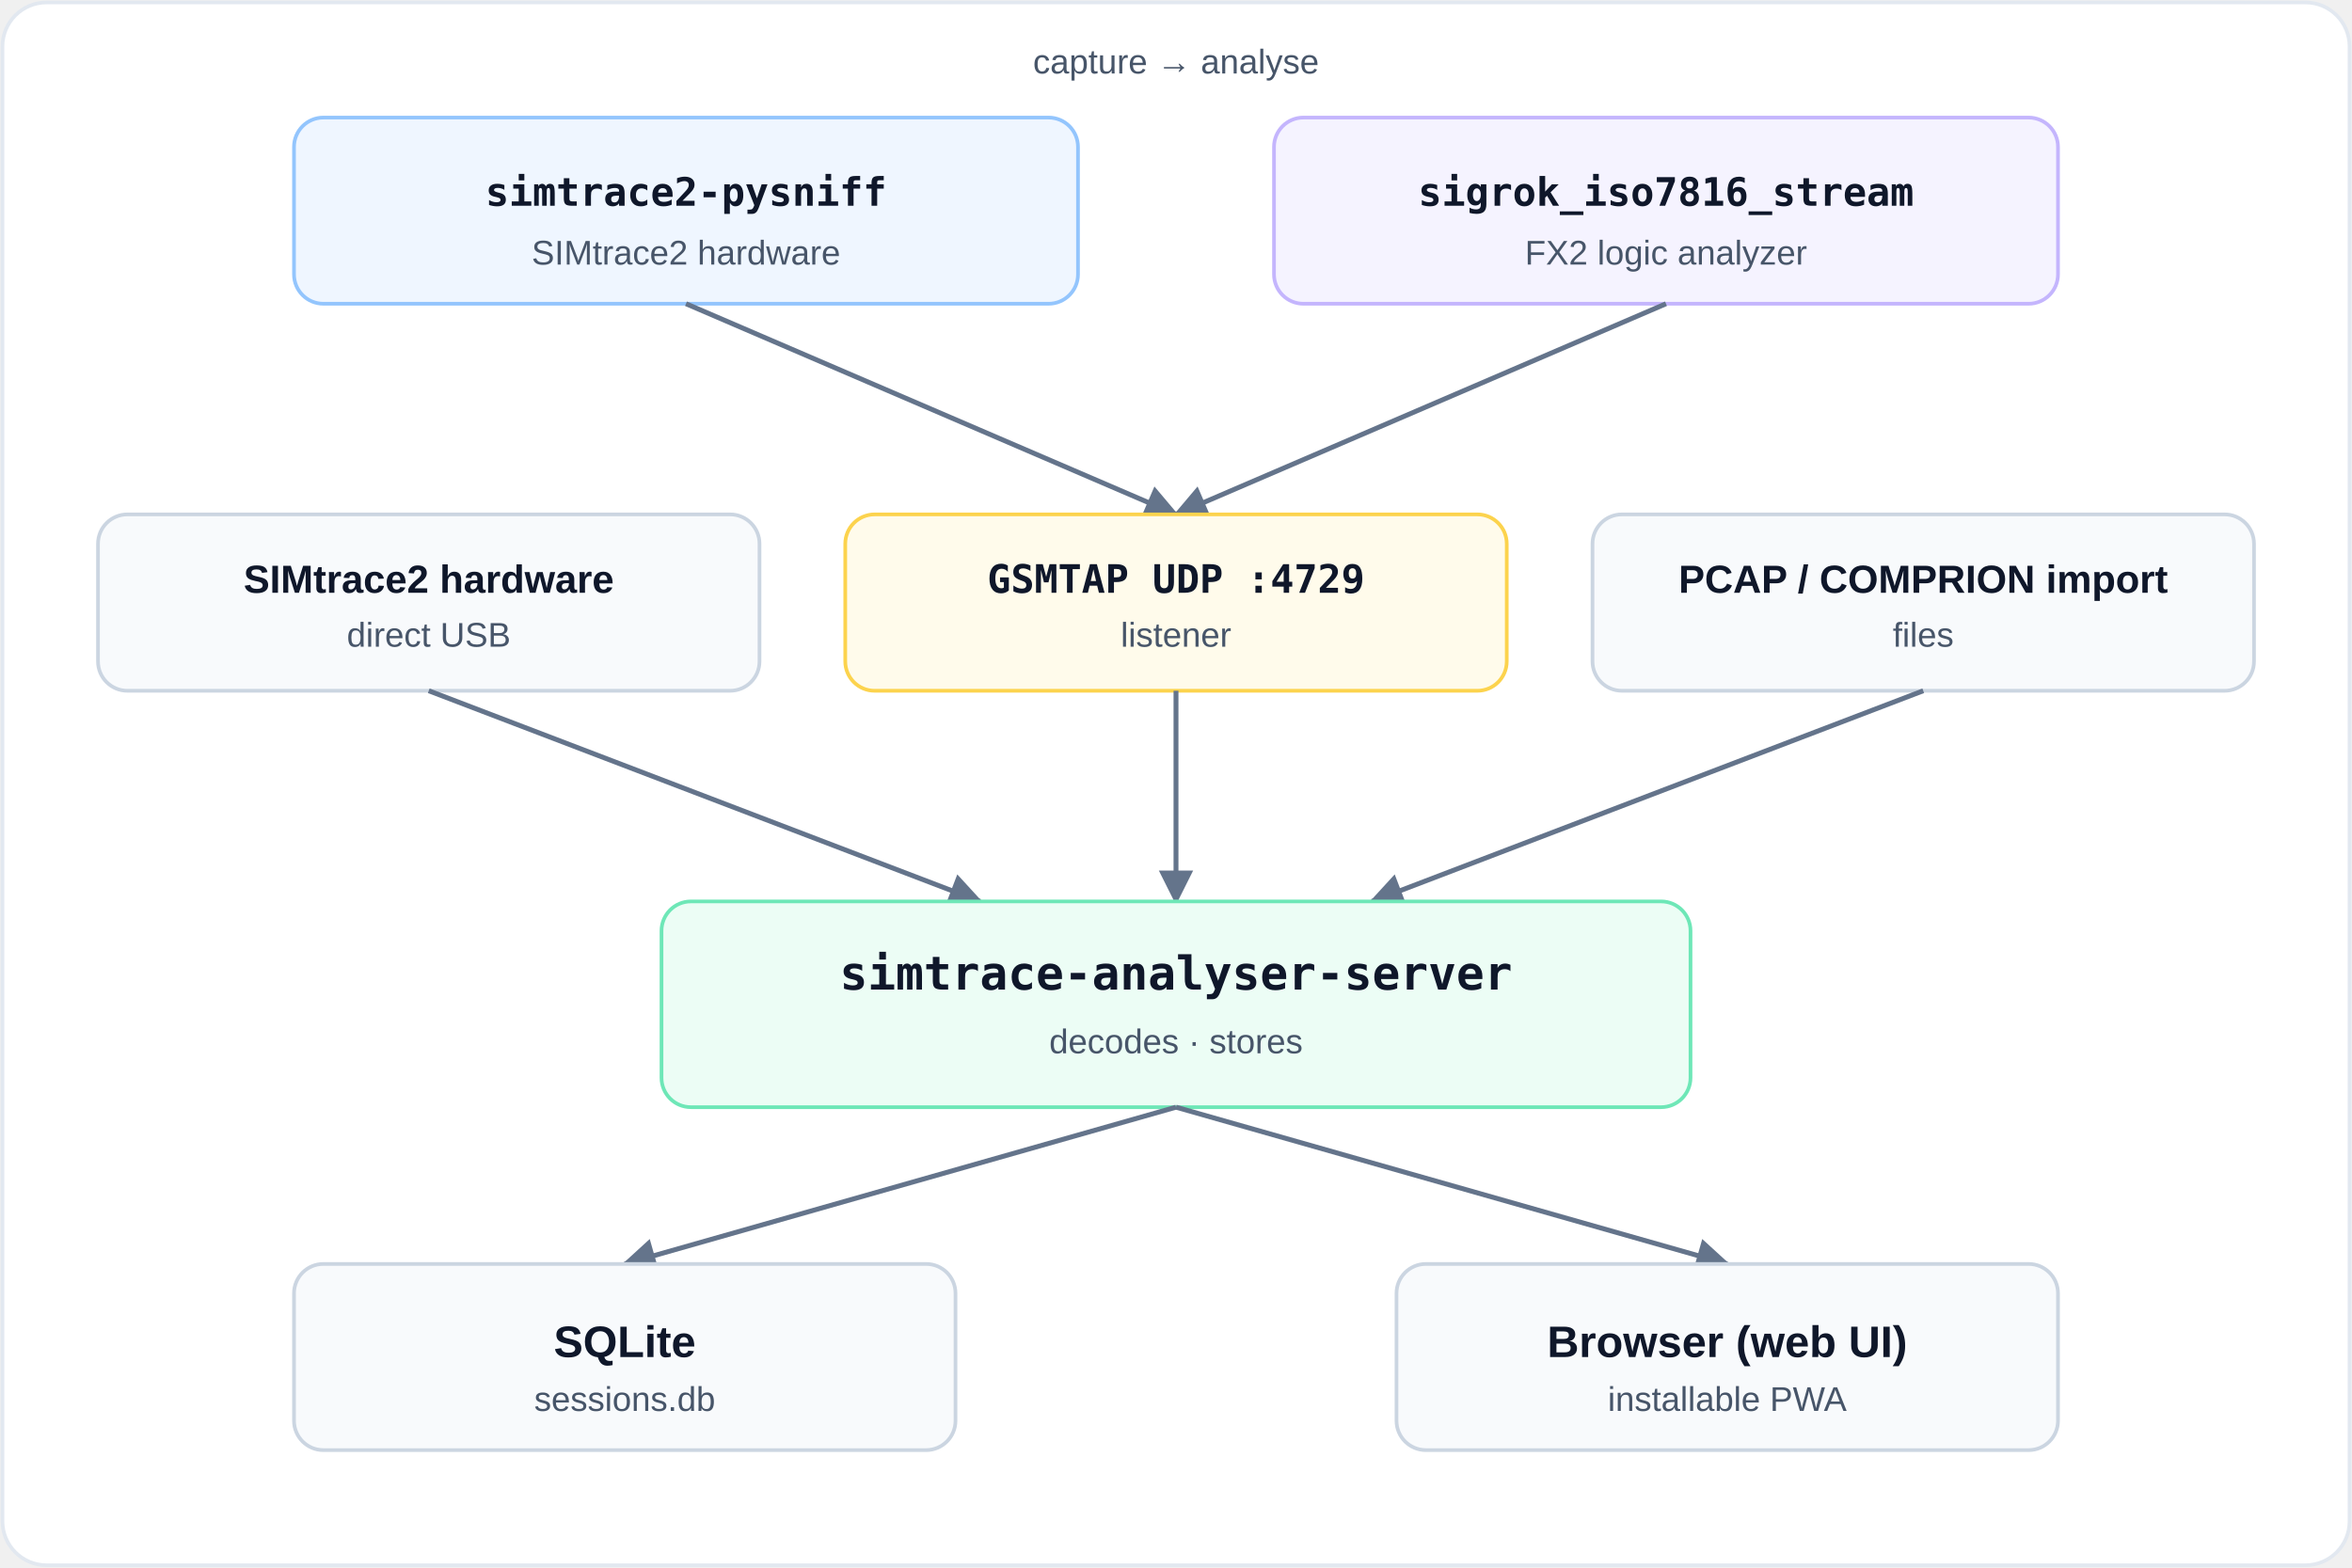
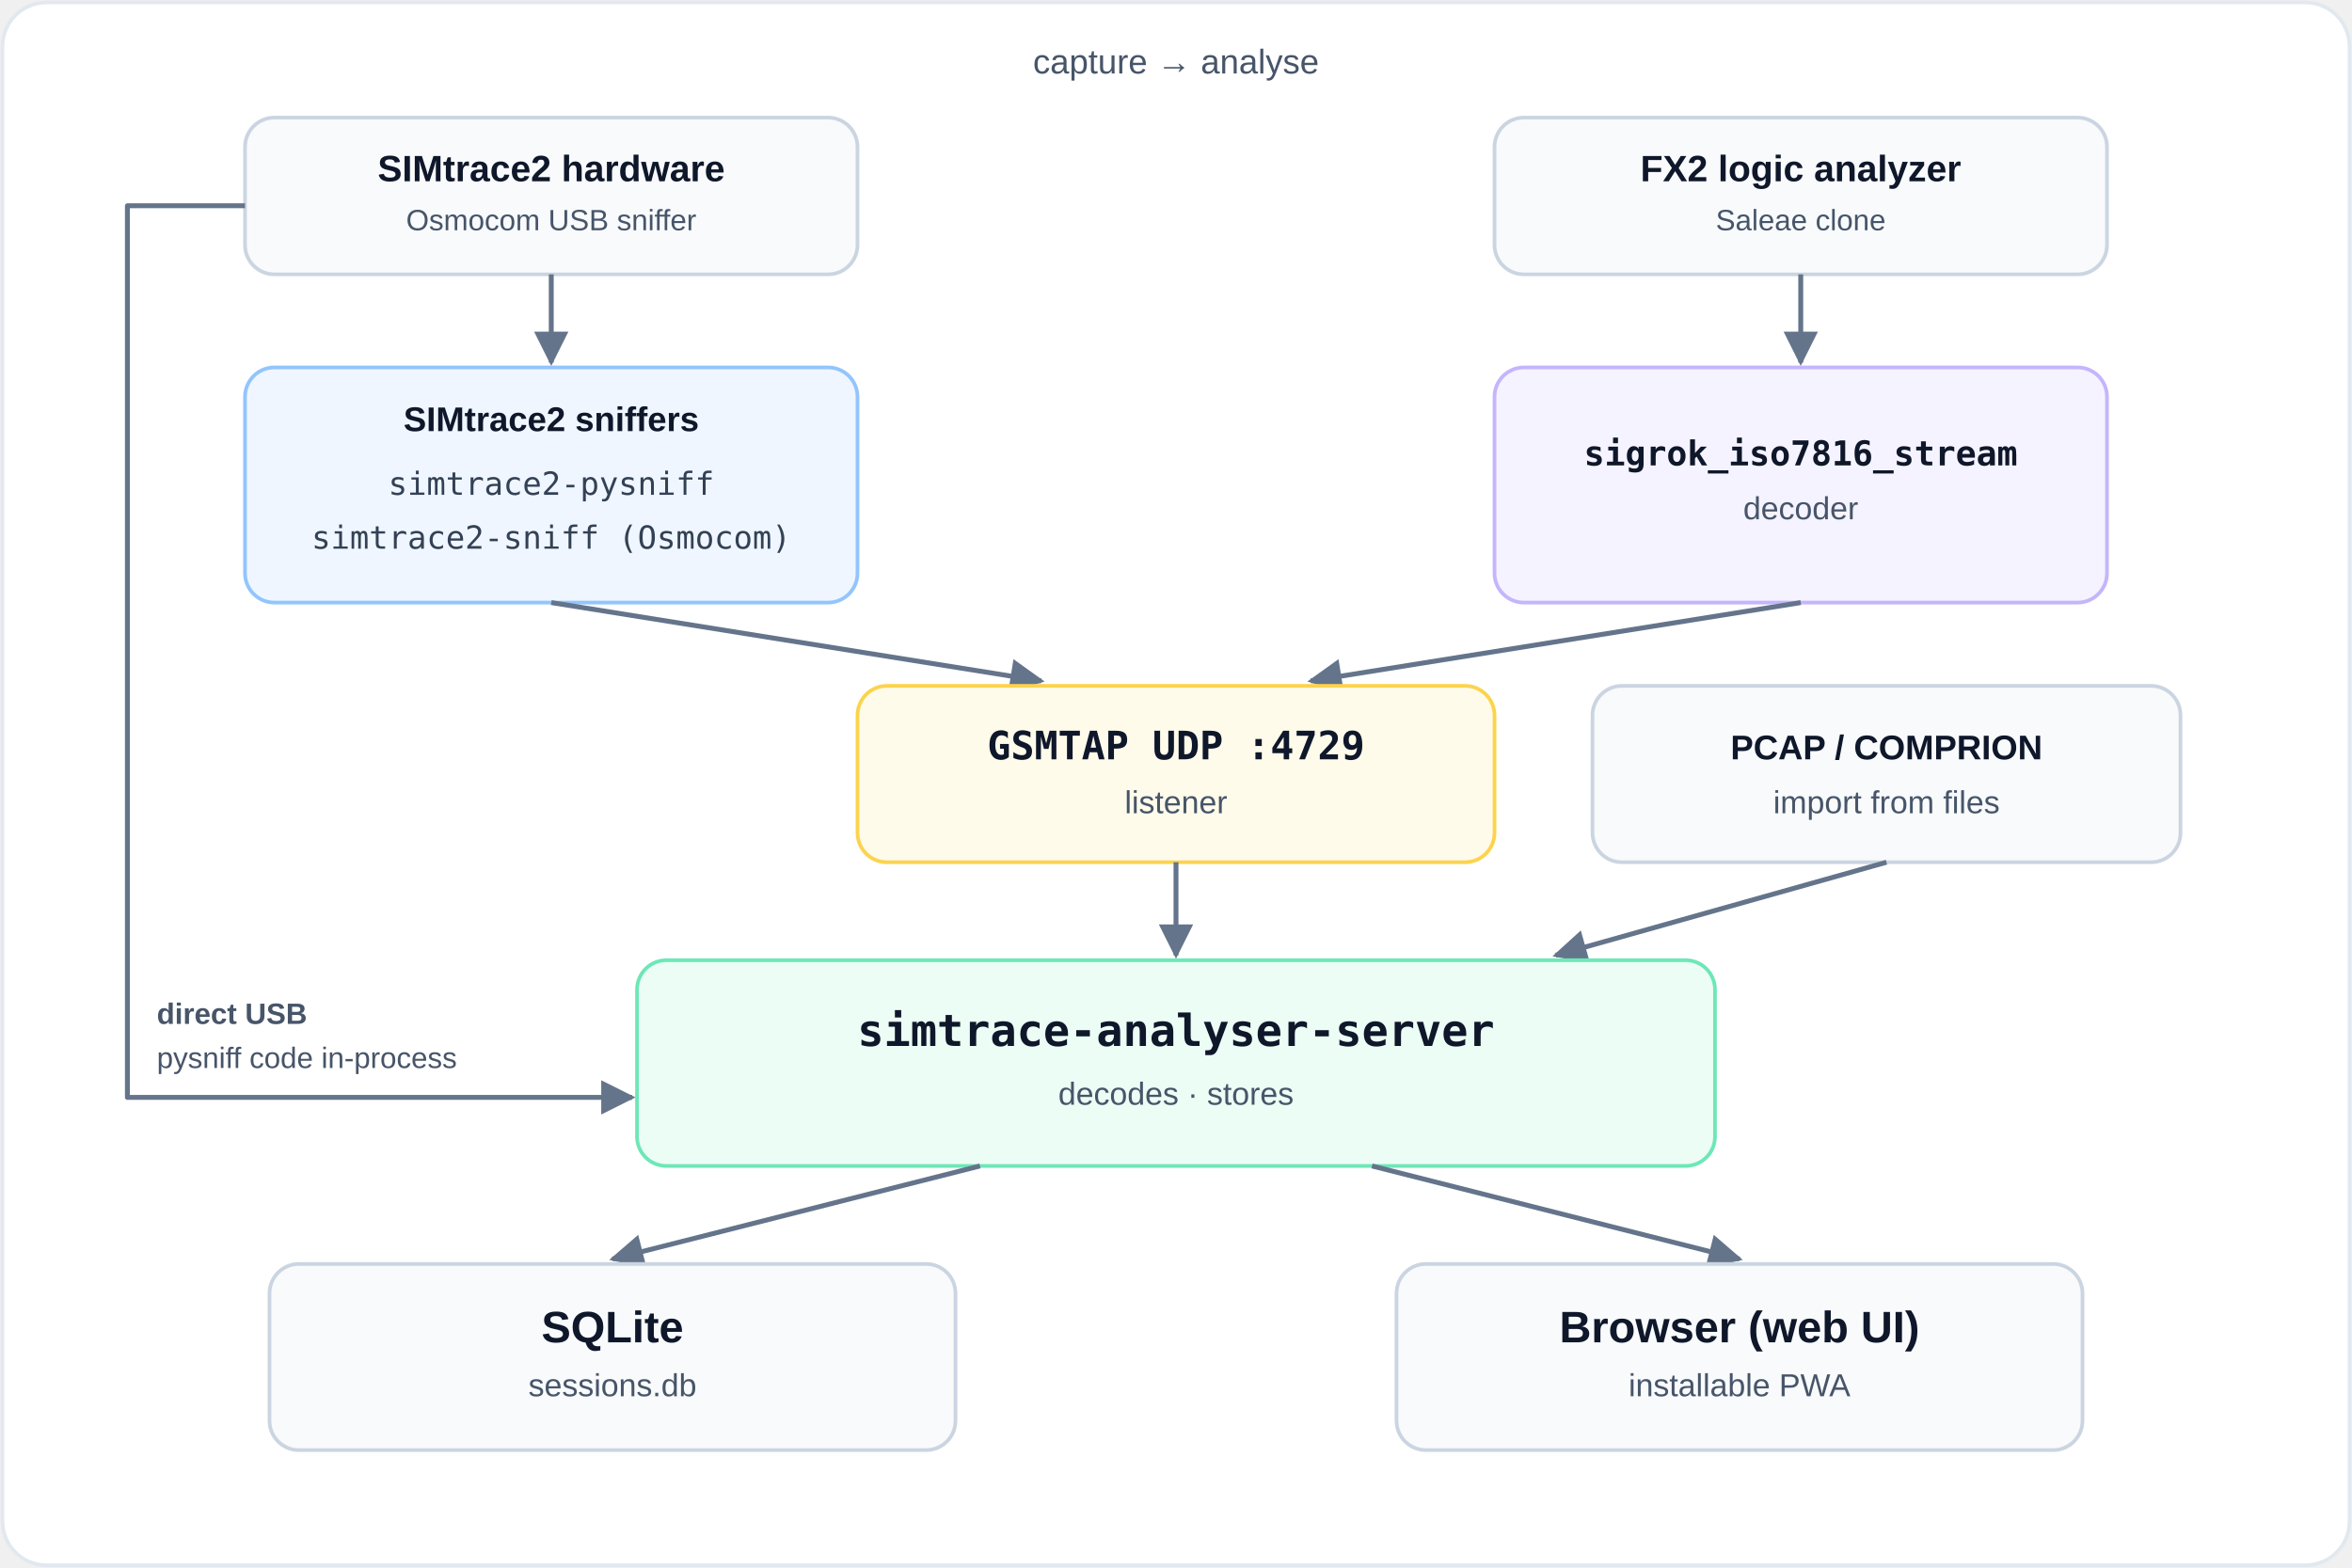
<svg xmlns="http://www.w3.org/2000/svg" width="960" height="640" viewBox="0 0 960 640" role="img" aria-labelledby="diagram-title diagram-desc" font-family="'Segoe UI', 'Helvetica Neue', Arial, 'DejaVu Sans', sans-serif">
  <defs>
    <marker id="arrow" viewBox="0 0 10 10" refX="9" refY="5" markerWidth="7" markerHeight="7" orient="auto-start-reverse">
      <path d="M0 0 L10 5 L0 10 Z" fill="#64748b" />
    </marker>
  </defs>
  <rect x="1" y="1" width="958" height="638" rx="18" fill="#ffffff" stroke="#e2e8f0" stroke-width="1.5" />
  <text x="480" y="30" text-anchor="middle" font-size="14" fill="#475569">capture → analyse</text>
-   <rect x="120" y="48" width="320" height="76" rx="12" fill="#eff6ff" stroke="#93c5fd" stroke-width="1.5" />
-   <text x="280" y="84" text-anchor="middle" font-size="16" font-weight="600" fill="#0f172a" font-family="'Cascadia Mono', Consolas, 'DejaVu Sans Mono', monospace">simtrace2-pysniff</text>
-   <text x="280" y="108" text-anchor="middle" font-size="14" fill="#475569">SIMtrace2 hardware</text>
-   <rect x="520" y="48" width="320" height="76" rx="12" fill="#f5f3ff" stroke="#c4b5fd" stroke-width="1.5" />
-   <text x="680" y="84" text-anchor="middle" font-size="16" font-weight="600" fill="#0f172a" font-family="'Cascadia Mono', Consolas, 'DejaVu Sans Mono', monospace">sigrok_iso7816_stream</text>
-   <text x="680" y="108" text-anchor="middle" font-size="14" fill="#475569">FX2 logic analyzer</text>
-   <line x1="280" y1="124" x2="480" y2="210" stroke="#64748b" stroke-width="2" marker-end="url(#arrow)" />
-   <line x1="680" y1="124" x2="480" y2="210" stroke="#64748b" stroke-width="2" marker-end="url(#arrow)" />
-   <rect x="40" y="210" width="270" height="72" rx="12" fill="#f8fafc" stroke="#cbd5e1" stroke-width="1.5" />
-   <text x="175" y="242" text-anchor="middle" font-size="16" font-weight="600" fill="#0f172a">SIMtrace2 hardware</text>
-   <text x="175" y="264" text-anchor="middle" font-size="14" fill="#475569">direct USB</text>
-   <rect x="345" y="210" width="270" height="72" rx="12" fill="#fffbeb" stroke="#fcd34d" stroke-width="1.5" />
-   <text x="480" y="242" text-anchor="middle" font-size="16" font-weight="600" fill="#0f172a" font-family="'Cascadia Mono', Consolas, 'DejaVu Sans Mono', monospace">GSMTAP UDP :4729</text>
-   <text x="480" y="264" text-anchor="middle" font-size="14" fill="#475569">listener</text>
-   <rect x="650" y="210" width="270" height="72" rx="12" fill="#f8fafc" stroke="#cbd5e1" stroke-width="1.5" />
-   <text x="785" y="242" text-anchor="middle" font-size="16" font-weight="600" fill="#0f172a">PCAP / COMPRION import</text>
-   <text x="785" y="264" text-anchor="middle" font-size="14" fill="#475569">files</text>
-   <line x1="175" y1="282" x2="400" y2="368" stroke="#64748b" stroke-width="2" marker-end="url(#arrow)" />
-   <line x1="480" y1="282" x2="480" y2="368" stroke="#64748b" stroke-width="2" marker-end="url(#arrow)" />
-   <line x1="785" y1="282" x2="560" y2="368" stroke="#64748b" stroke-width="2" marker-end="url(#arrow)" />
-   <rect x="270" y="368" width="420" height="84" rx="12" fill="#ecfdf5" stroke="#6ee7b7" stroke-width="1.5" />
-   <text x="480" y="404" text-anchor="middle" font-size="19" font-weight="600" fill="#0f172a" font-family="'Cascadia Mono', Consolas, 'DejaVu Sans Mono', monospace">simtrace-analyser-server</text>
-   <text x="480" y="430" text-anchor="middle" font-size="14" fill="#475569">decodes · stores</text>
-   <line x1="480" y1="452" x2="255" y2="516" stroke="#64748b" stroke-width="2" marker-end="url(#arrow)" />
-   <line x1="480" y1="452" x2="705" y2="516" stroke="#64748b" stroke-width="2" marker-end="url(#arrow)" />
-   <rect x="120" y="516" width="270" height="76" rx="12" fill="#f8fafc" stroke="#cbd5e1" stroke-width="1.5" />
-   <text x="255" y="554" text-anchor="middle" font-size="18" font-weight="600" fill="#0f172a">SQLite</text>
-   <text x="255" y="576" text-anchor="middle" font-size="14" fill="#475569">sessions.db</text>
-   <rect x="570" y="516" width="270" height="76" rx="12" fill="#f8fafc" stroke="#cbd5e1" stroke-width="1.5" />
-   <text x="705" y="554" text-anchor="middle" font-size="18" font-weight="600" fill="#0f172a">Browser (web UI)</text>
-   <text x="705" y="576" text-anchor="middle" font-size="14" fill="#475569">installable PWA</text>
+   <rect x="100" y="48" width="250" height="64" rx="12" fill="#f8fafc" stroke="#cbd5e1" stroke-width="1.5" />
+   <text x="225" y="74" text-anchor="middle" font-size="15" font-weight="600" fill="#0f172a">SIMtrace2 hardware</text>
+   <text x="225" y="94" text-anchor="middle" font-size="12" fill="#475569">Osmocom USB sniffer</text>
+   <rect x="610" y="48" width="250" height="64" rx="12" fill="#f8fafc" stroke="#cbd5e1" stroke-width="1.5" />
+   <text x="735" y="74" text-anchor="middle" font-size="15" font-weight="600" fill="#0f172a">FX2 logic analyzer</text>
+   <text x="735" y="94" text-anchor="middle" font-size="12" fill="#475569">Saleae clone</text>
+   <line x1="225" y1="112" x2="225" y2="148" stroke="#64748b" stroke-width="2" marker-end="url(#arrow)" />
+   <line x1="735" y1="112" x2="735" y2="148" stroke="#64748b" stroke-width="2" marker-end="url(#arrow)" />
+   <rect x="100" y="150" width="250" height="96" rx="12" fill="#eff6ff" stroke="#93c5fd" stroke-width="1.5" />
+   <text x="225" y="176" text-anchor="middle" font-size="14" font-weight="600" fill="#0f172a">SIMtrace2 sniffers</text>
+   <text x="225" y="202" text-anchor="middle" font-size="13" fill="#334155" font-family="'Cascadia Mono', Consolas, 'DejaVu Sans Mono', monospace">simtrace2-pysniff</text>
+   <text x="225" y="224" text-anchor="middle" font-size="13" fill="#334155" font-family="'Cascadia Mono', Consolas, 'DejaVu Sans Mono', monospace">simtrace2-sniff (Osmocom)</text>
+   <rect x="610" y="150" width="250" height="96" rx="12" fill="#f5f3ff" stroke="#c4b5fd" stroke-width="1.5" />
+   <text x="735" y="190" text-anchor="middle" font-size="14" font-weight="600" fill="#0f172a" font-family="'Cascadia Mono', Consolas, 'DejaVu Sans Mono', monospace">sigrok_iso7816_stream</text>
+   <text x="735" y="212" text-anchor="middle" font-size="13" fill="#475569">decoder</text>
+   <line x1="225" y1="246" x2="425" y2="278" stroke="#64748b" stroke-width="2" marker-end="url(#arrow)" />
+   <line x1="735" y1="246" x2="535" y2="278" stroke="#64748b" stroke-width="2" marker-end="url(#arrow)" />
+   <rect x="350" y="280" width="260" height="72" rx="12" fill="#fffbeb" stroke="#fcd34d" stroke-width="1.5" />
+   <text x="480" y="310" text-anchor="middle" font-size="16" font-weight="600" fill="#0f172a" font-family="'Cascadia Mono', Consolas, 'DejaVu Sans Mono', monospace">GSMTAP UDP :4729</text>
+   <text x="480" y="332" text-anchor="middle" font-size="13" fill="#475569">listener</text>
+   <rect x="650" y="280" width="240" height="72" rx="12" fill="#f8fafc" stroke="#cbd5e1" stroke-width="1.5" />
+   <text x="770" y="310" text-anchor="middle" font-size="14" font-weight="600" fill="#0f172a">PCAP / COMPRION</text>
+   <text x="770" y="332" text-anchor="middle" font-size="13" fill="#475569">import from files</text>
+   <line x1="480" y1="352" x2="480" y2="390" stroke="#64748b" stroke-width="2" marker-end="url(#arrow)" />
+   <line x1="770" y1="352" x2="635" y2="390" stroke="#64748b" stroke-width="2" marker-end="url(#arrow)" />
+   <path d="M100 84 H52 V448 H258" fill="none" stroke="#64748b" stroke-width="2" stroke-linejoin="round" marker-end="url(#arrow)" />
+   <text x="64" y="418" font-size="12" font-weight="600" fill="#475569">direct USB</text>
+   <text x="64" y="436" font-size="12" fill="#475569">pysniff code in-process</text>
+   <rect x="260" y="392" width="440" height="84" rx="12" fill="#ecfdf5" stroke="#6ee7b7" stroke-width="1.5" />
+   <text x="480" y="427" text-anchor="middle" font-size="18" font-weight="600" fill="#0f172a" font-family="'Cascadia Mono', Consolas, 'DejaVu Sans Mono', monospace">simtrace-analyser-server</text>
+   <text x="480" y="451" text-anchor="middle" font-size="13" fill="#475569">decodes · stores</text>
+   <line x1="400" y1="476" x2="250" y2="514" stroke="#64748b" stroke-width="2" marker-end="url(#arrow)" />
+   <line x1="560" y1="476" x2="710" y2="514" stroke="#64748b" stroke-width="2" marker-end="url(#arrow)" />
+   <rect x="110" y="516" width="280" height="76" rx="12" fill="#f8fafc" stroke="#cbd5e1" stroke-width="1.5" />
+   <text x="250" y="548" text-anchor="middle" font-size="18" font-weight="600" fill="#0f172a">SQLite</text>
+   <text x="250" y="570" text-anchor="middle" font-size="13" fill="#475569">sessions.db</text>
+   <rect x="570" y="516" width="280" height="76" rx="12" fill="#f8fafc" stroke="#cbd5e1" stroke-width="1.5" />
+   <text x="710" y="548" text-anchor="middle" font-size="18" font-weight="600" fill="#0f172a">Browser (web UI)</text>
+   <text x="710" y="570" text-anchor="middle" font-size="13" fill="#475569">installable PWA</text>
</svg>
